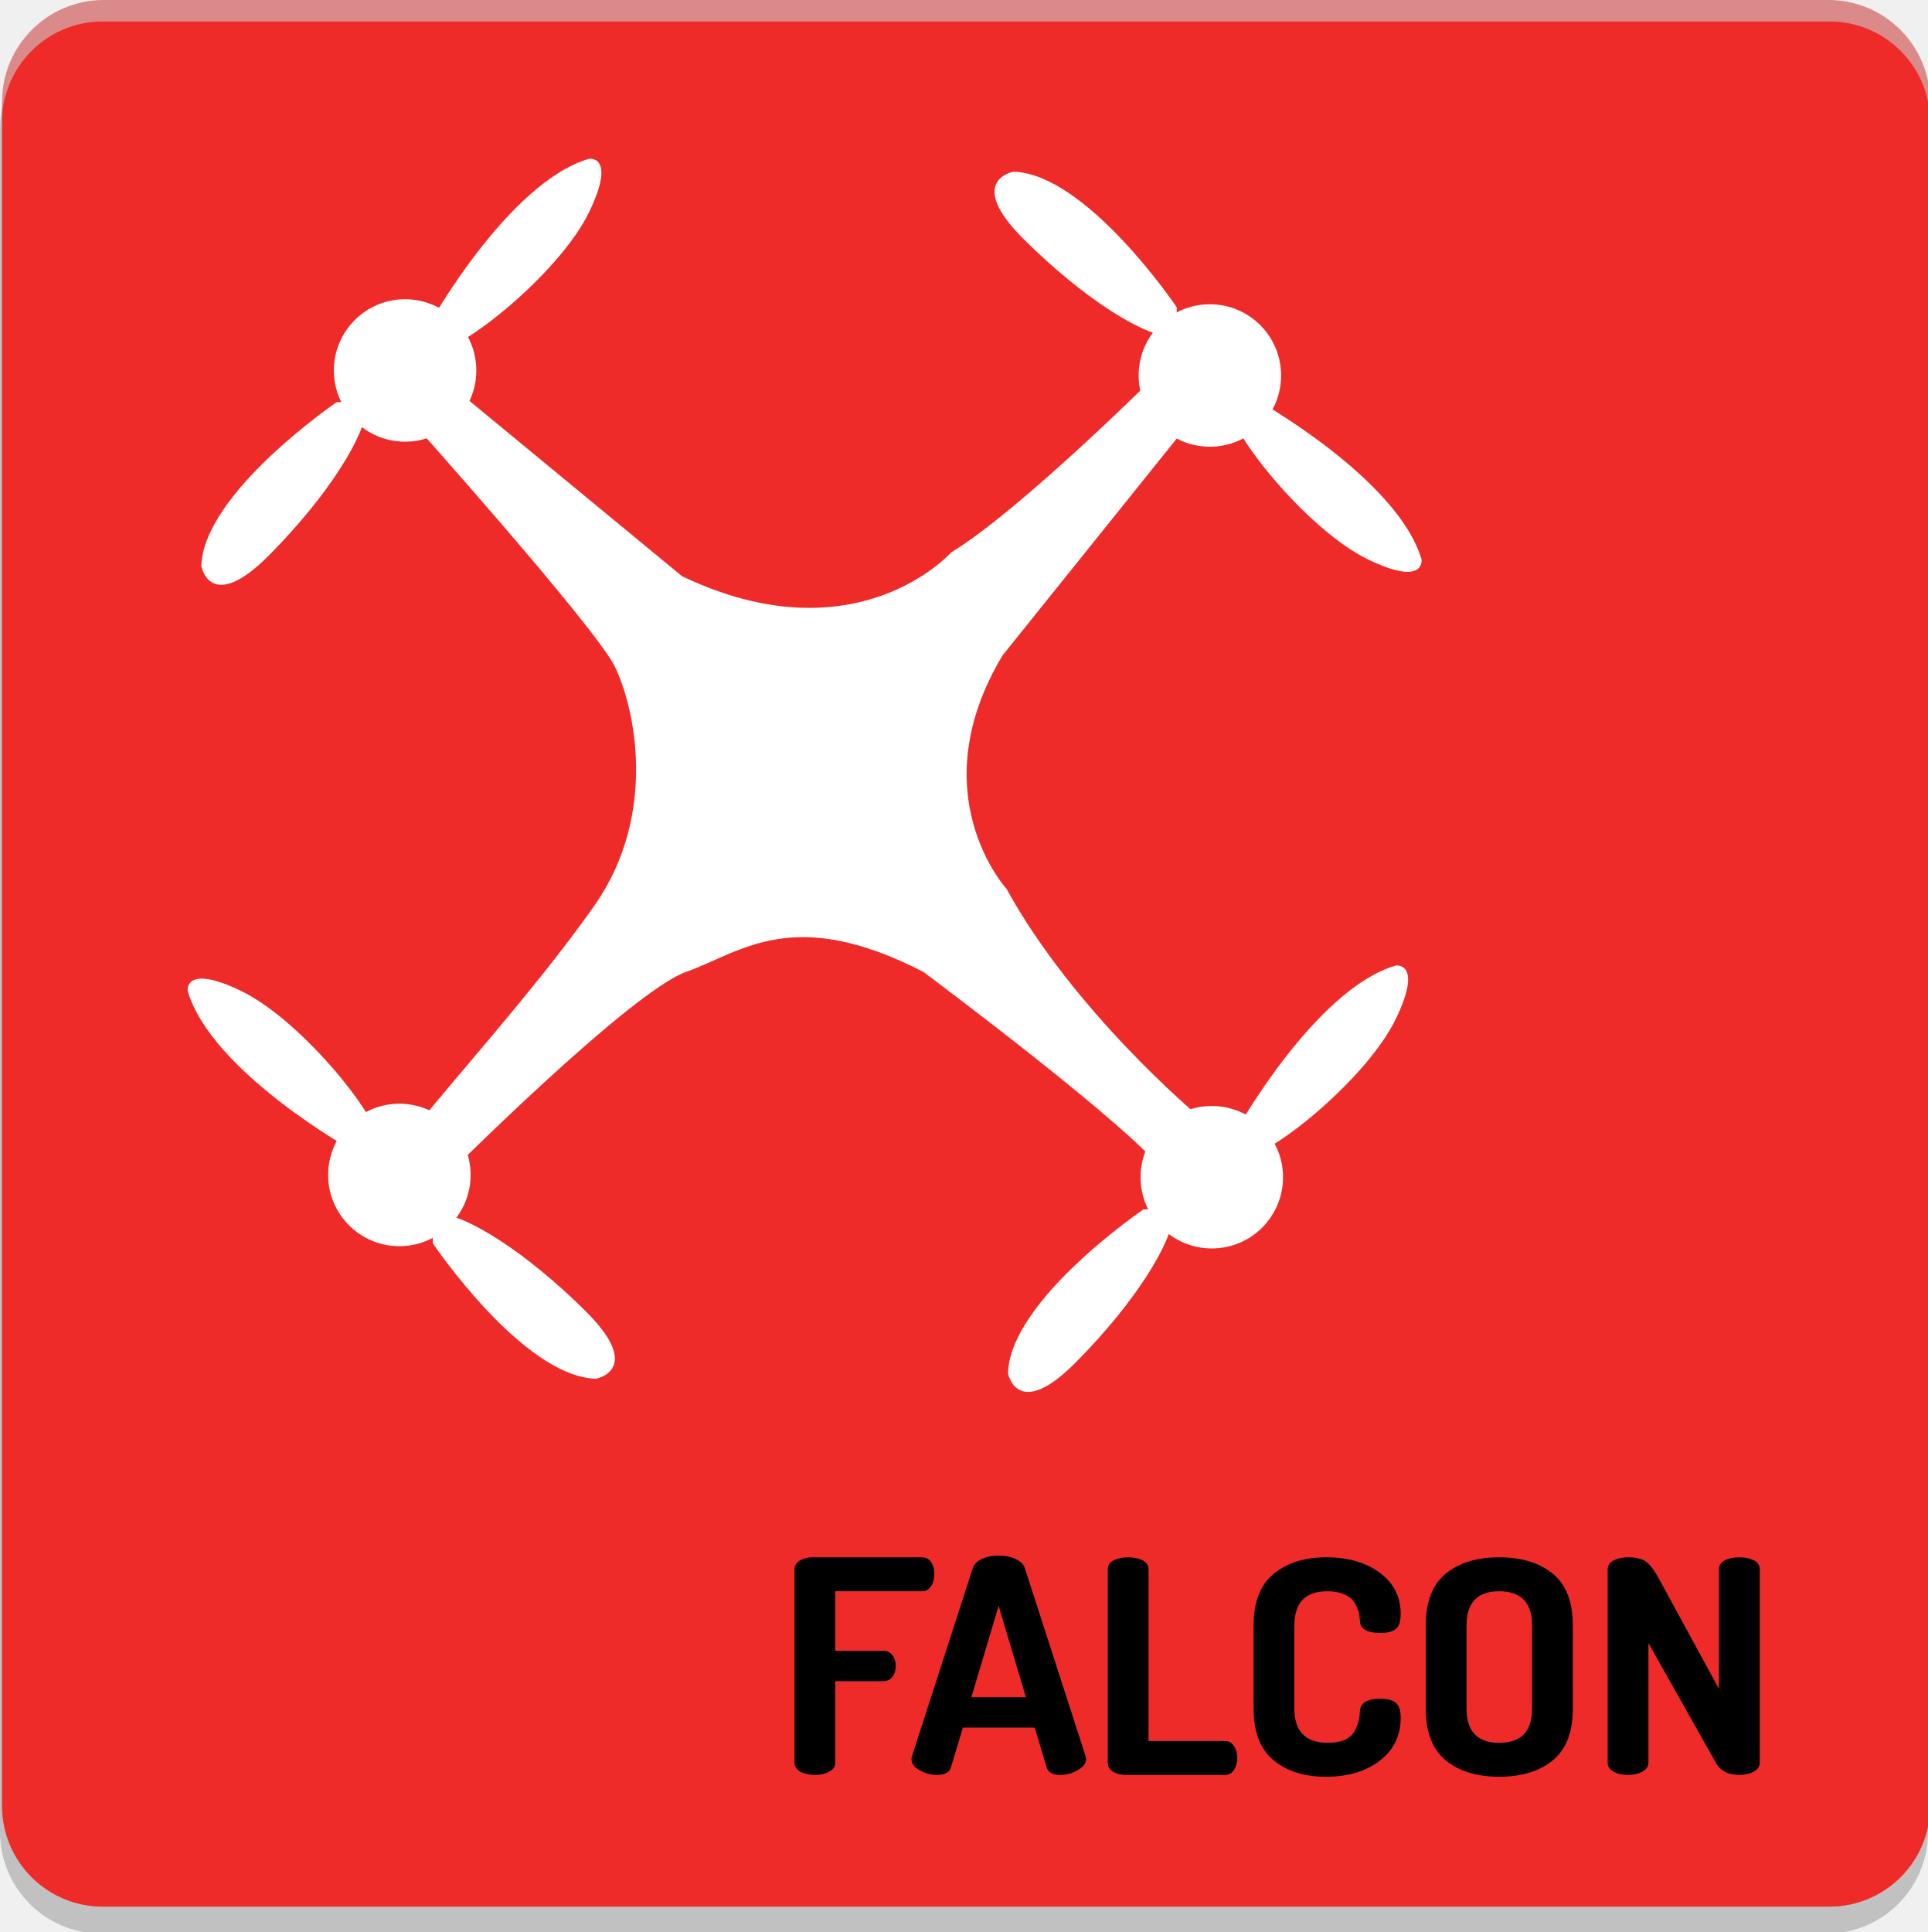
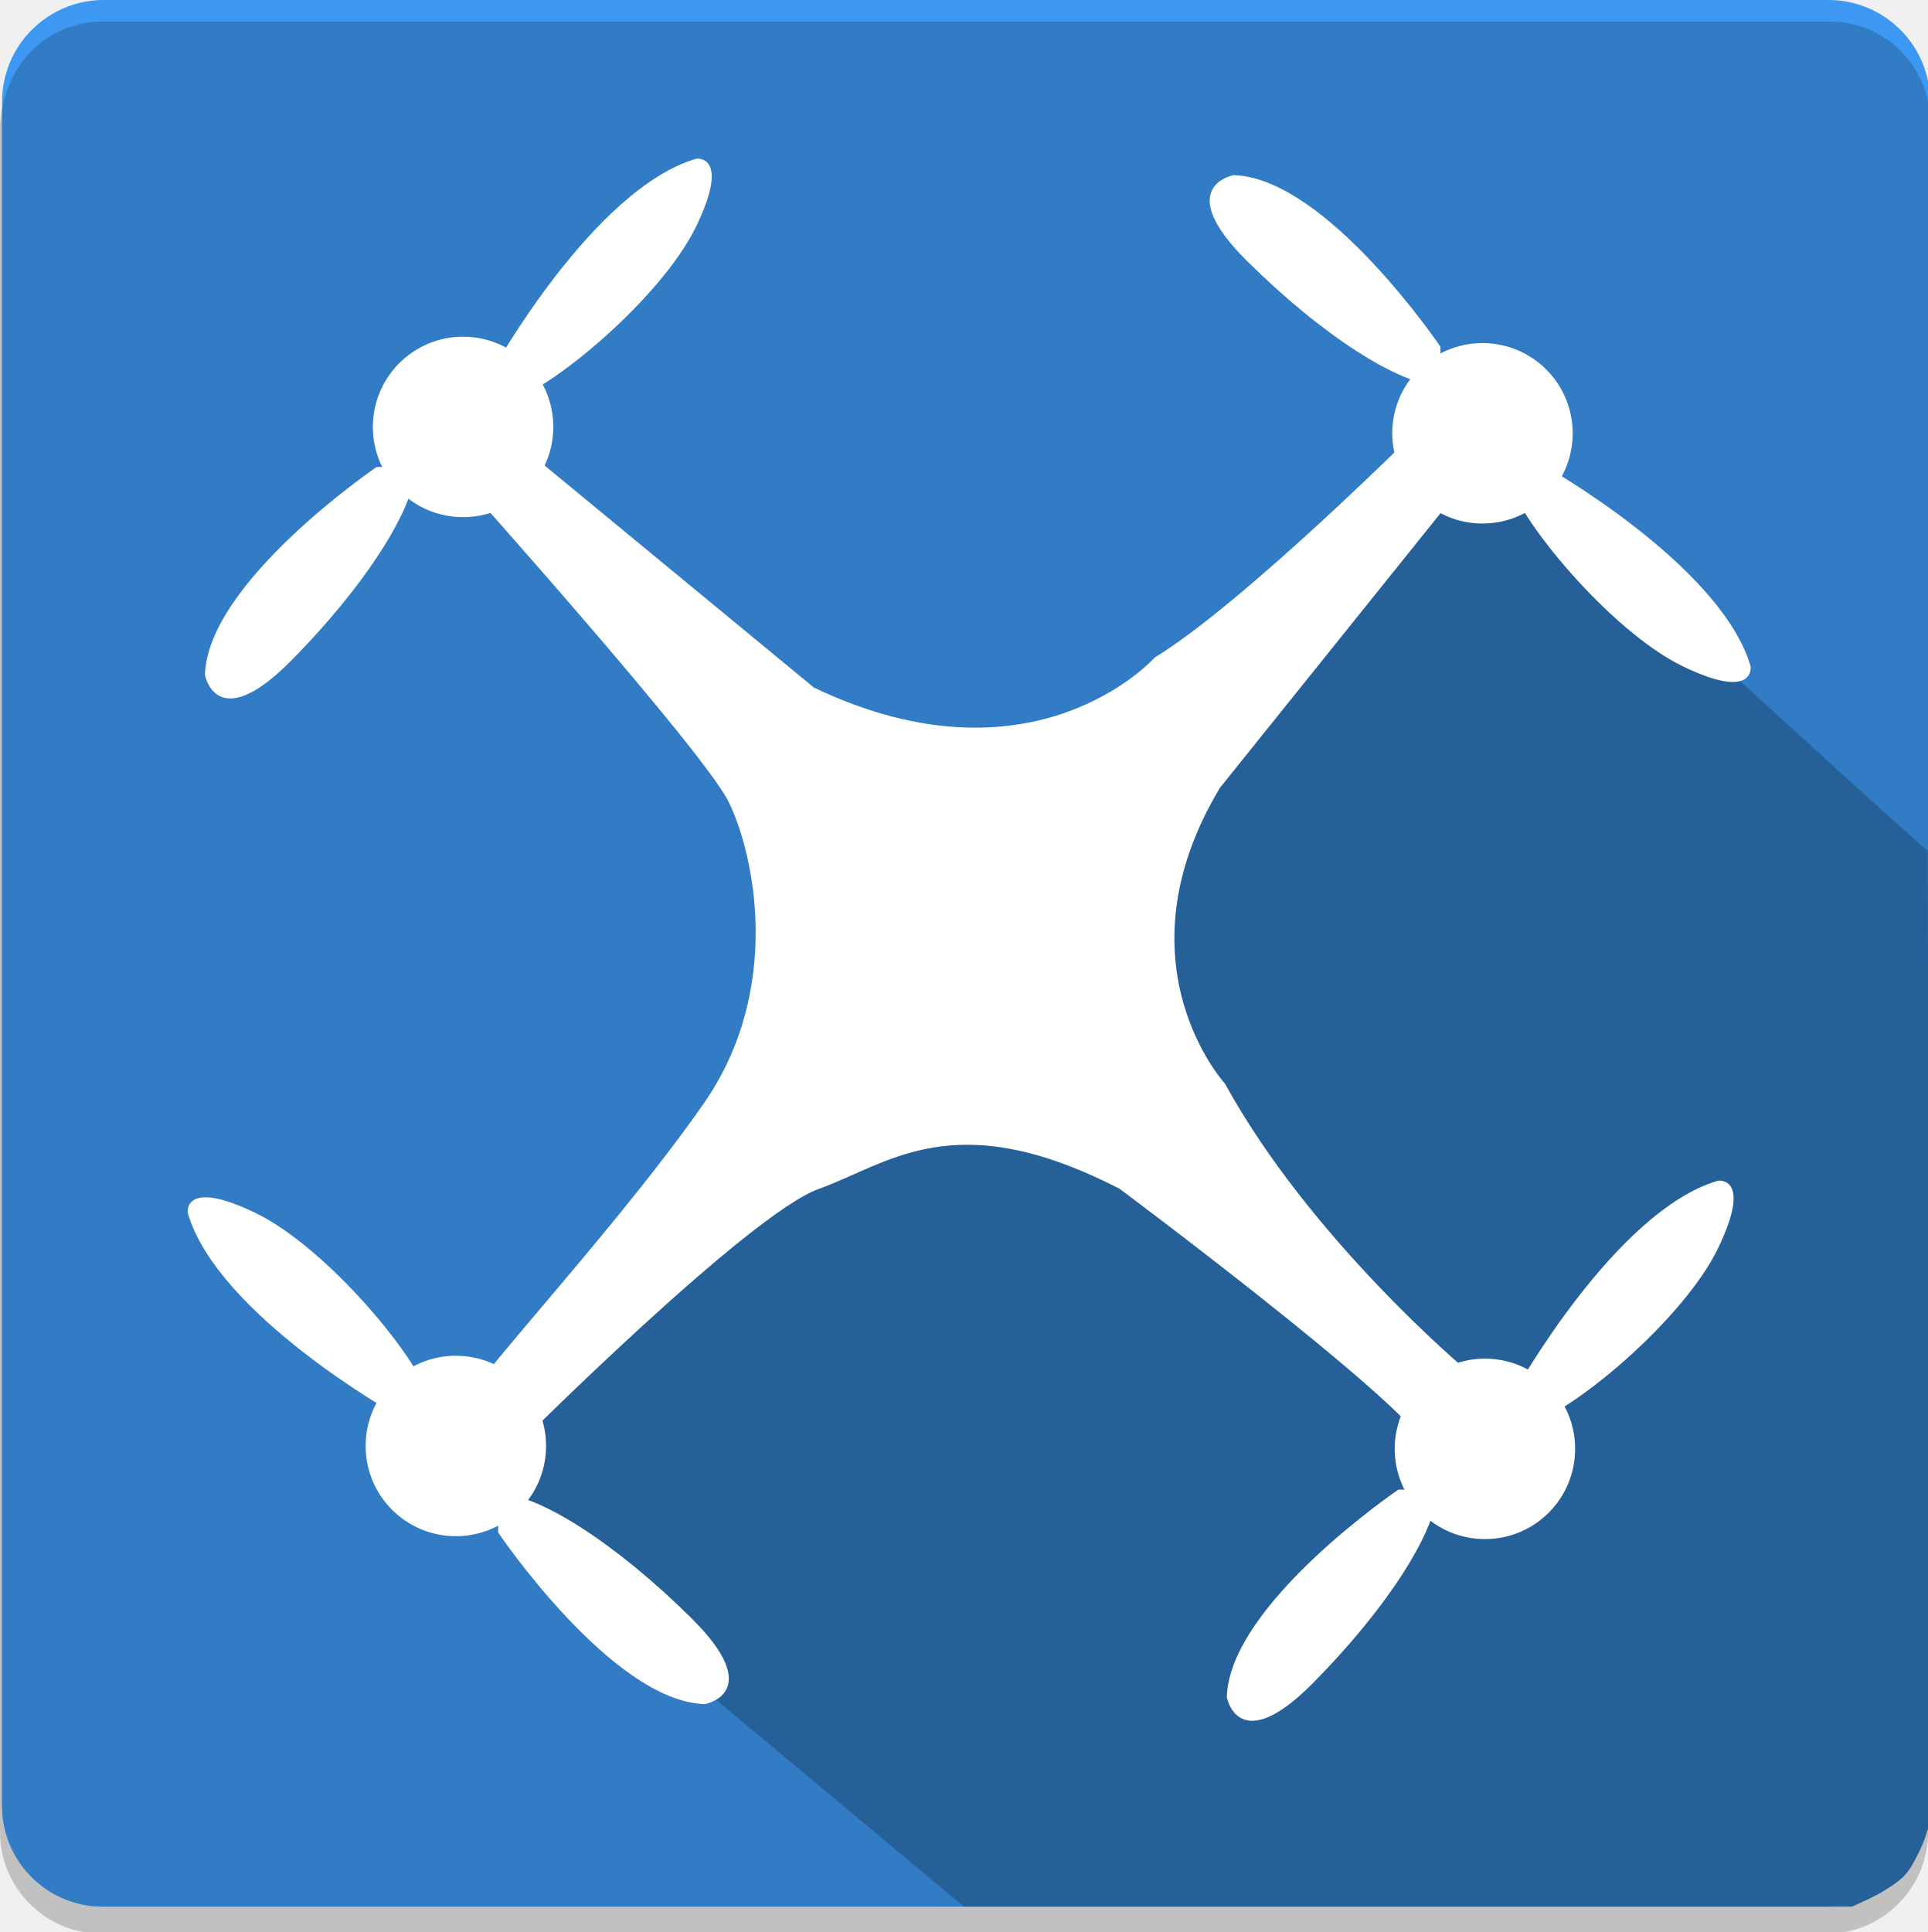
- <svg xmlns="http://www.w3.org/2000/svg" width="100%" height="100%" viewBox="0 0 460 461" version="1.1" xml:space="preserve" style="fill-rule:evenodd;clip-rule:evenodd;stroke-linejoin:round;stroke-miterlimit:1.414;">
-   <g id="Falcon">
-     <path id="i" d="M460.583,24.26c0,-13.398 -10.862,-24.26 -24.26,-24.26l-411.565,0c-13.398,0 -24.26,10.862 -24.26,24.26l0,406.422c0,13.398 10.862,24.26 24.26,24.26l411.565,0c13.398,0 24.26,-10.862 24.26,-24.26l0,-406.422Z" style="fill:#db8a8a;" />
-     <path id="i1" d="M460.085,30.72c0,-13.398 -10.862,-24.26 -24.26,-24.26l-411.565,0c-13.398,0 -24.26,10.862 -24.26,24.26l0,406.422c0,13.398 10.862,24.26 24.26,24.26l411.565,0c13.398,0 24.26,-10.862 24.26,-24.26l0,-406.422Z" style="fill:#000;fill-opacity:0.198;" />
-     <path id="i2" d="M460.583,29.112c0,-13.248 -10.739,-23.987 -23.987,-23.987l-412.111,0c-13.248,0 -23.987,10.739 -23.987,23.987l0,401.844c0,13.248 10.739,23.987 23.987,23.987l412.111,0c13.248,0 23.987,-10.739 23.987,-23.987l0,-401.844Z" style="fill:#ee2b29;" />
-     <g id="Layer 1">
-       <path d="M79.669,88.396c0,-9.386 7.611,-16.997 16.997,-16.997c9.386,0 16.997,7.611 16.997,16.997c0,9.386 -7.611,16.997 -16.997,16.997c-9.386,0 -16.997,-7.611 -16.997,-16.997" style="fill:#fff;fill-rule:nonzero;" />
-       <path d="M102.331,77.537c0,0 18.885,-33.993 38.242,-39.658c0,0 6.61,-0.944 0,12.747c-6.61,13.692 -28.327,31.632 -35.881,33.049l-2.361,-6.138l1.85948e-05,-5.57843e-05Z" style="fill:#fff;fill-rule:nonzero;" />
-       <path d="M80.364,95.95c0,0 -31.855,21.687 -32.327,39.156c0,0 2.111,11.55 16.166,-2.614c14.05,-14.164 23.493,-28.988 23.493,-36.542l-7.331,0l0,2.84217e-14Z" style="fill:#fff;fill-rule:nonzero;" />
-       <path d="M288.708,72.599c9.386,0 16.997,7.611 16.997,16.997c0,9.386 -7.611,16.997 -16.997,16.997c-9.386,0 -16.997,-7.611 -16.997,-16.997c0,-9.386 7.611,-16.997 16.997,-16.997" style="fill:#fff;fill-rule:nonzero;" />
-       <path d="M299.568,95.261c0,0 33.993,18.885 39.658,38.242c0,0 0.944,6.61 -12.747,0c-13.692,-6.61 -31.632,-28.327 -33.049,-35.881l6.138,-2.361l5.57843e-05,1.85948e-05Z" style="fill:#fff;fill-rule:nonzero;" />
-       <path d="M280.794,73.294c0,0 -21.506,-31.855 -38.975,-32.327c0,0 -11.641,2.111 2.523,16.162c14.164,14.054 28.898,23.497 36.452,23.497l0,-7.331l9.29738e-05,5.57843e-05Z" style="fill:#fff;fill-rule:nonzero;" />
-       <path d="M272.174,280.902c0,-9.386 7.611,-16.997 16.997,-16.997c9.386,0 16.997,7.611 16.997,16.997c0,9.386 -7.611,16.997 -16.997,16.997c-9.386,0 -16.997,-7.611 -16.997,-16.997" style="fill:#fff;fill-rule:nonzero;" />
-       <path d="M294.837,270.043c0,0 18.885,-33.993 38.242,-39.658c0,0 6.61,-0.944 0,12.747c-6.61,13.692 -28.327,31.632 -35.881,33.049l-2.361,-6.138l1.85948e-05,-5.57843e-05Z" style="fill:#fff;fill-rule:nonzero;" />
-       <path d="M272.869,288.576c0,0 -31.855,21.627 -32.327,39.096c0,0 2.111,11.58 16.166,-2.583c14.05,-14.164 23.493,-28.958 23.493,-36.512l-7.331,0l0,-9.29738e-05Z" style="fill:#fff;fill-rule:nonzero;" />
-       <path d="M95.304,297.355c-9.386,0 -16.997,-7.611 -16.997,-16.997c0,-9.386 7.611,-16.997 16.997,-16.997c9.386,0 16.997,7.611 16.997,16.997c0,9.386 -7.611,16.997 -16.997,16.997" style="fill:#fff;fill-rule:nonzero;" />
-       <path d="M84.445,274.693c0,0 -33.993,-18.885 -39.658,-38.242c0,0 -0.944,-6.61 12.747,0c13.692,6.61 31.632,28.327 33.049,35.881l-6.138,2.361l-5.57843e-05,-1.85948e-05Z" style="fill:#fff;fill-rule:nonzero;" />
-       <path d="M103.275,296.659c0,0 21.476,31.855 38.944,32.327c0,0 11.656,-2.111 -2.508,-16.162c-14.164,-14.054 -28.883,-23.497 -36.437,-23.497l0,7.331l5.57843e-05,-5.57843e-05Z" style="fill:#fff;fill-rule:nonzero;" />
-       <path d="M193.923,188.434l0,14.5c0,-0.098 1.511,-0.313 2.493,-0.642c0.982,-0.329 1.692,-0.793 2.474,-1.397c0.778,-0.604 1.341,-1.345 1.843,-2.228c0.499,-0.88 0.714,-1.926 0.714,-3.131c0,-1.964 -0.302,-3.437 -1.537,-4.423c-1.228,-0.978 -2.21,-1.873 -5.987,-2.678" style="fill:#fff;fill-rule:nonzero;" />
-       <path d="M184.107,165.663c-0.657,0.529 -1.175,1.182 -1.549,1.964c-0.381,0.782 -0.567,1.7 -0.567,2.757c0,1.662 1.209,2.946 2.27,3.853c1.054,0.903 2.108,1.635 5.885,2.187l0,-12.309c-3.777,0 -2.364,0.125 -3.169,0.378c-0.808,0.253 -2.221,0.642 -2.871,1.171" style="fill:#fff;fill-rule:nonzero;" />
-       <path d="M240.189,212.092c0,0 -20.773,-22.662 -0.944,-55.711l46.268,-57.599l-8.498,-10.387c0,0 -33.049,33.049 -50.045,43.435c0,0 -22.662,25.495 -64.209,5.665l-53.822,-44.38l-12.275,5.665c0,0 45.324,50.646 50.045,60.262c4.721,9.612 10.387,35.107 -4.721,56.825c-15.108,21.718 -40.603,49.101 -45.324,56.655l10.387,7.554c0,0 43.435,-43.435 56.655,-48.157c13.22,-4.721 25.495,-16.052 56.655,0c0,0 51.934,38.714 57.599,48.157l7.554,-14.164c0,0 -29.272,-24.55 -45.324,-53.822" style="fill:#fff;fill-rule:nonzero;" />
+ <svg xmlns="http://www.w3.org/2000/svg" version="1.1" width="460" height="461">
+   <g id="Layer1" name="Layer 1" opacity="1">
+     <g id="Shape1">
+       <path id="shapePath1" d="M460.583,24.26 C460.583,10.862 449.721,0 436.323,0 L24.758,0 C11.36,0 0.498,10.862 0.498,24.26 L0.498,430.682 C0.498,444.08 11.36,454.942 24.758,454.942 L436.323,454.942 C449.721,454.942 460.583,444.08 460.583,430.682 L460.583,24.26 Z" style="stroke:none;fill-rule:evenodd;fill:#3c98f2;fill-opacity:1;" />
    </g>
-     <g>
-       <path d="M189.588,420.615l0,-46.108c0,-0.9 0.424,-1.61 1.272,-2.131c0.848,-0.521 1.846,-0.781 2.993,-0.781l26.117,0c0.998,0 1.746,0.391 2.245,1.172c0.499,0.781 0.748,1.717 0.748,2.806c0,1.137 -0.262,2.108 -0.786,2.913c-0.524,0.805 -1.26,1.208 -2.208,1.208l-20.654,0l0,14.209l11.45,0c0.948,0 1.684,0.355 2.208,1.066c0.524,0.71 0.786,1.587 0.786,2.629c0,0.947 -0.262,1.776 -0.786,2.487c-0.524,0.71 -1.26,1.066 -2.208,1.066l-11.45,0l0,19.466c0,0.9 -0.486,1.61 -1.459,2.131c-0.973,0.521 -2.108,0.781 -3.405,0.781c-1.347,0 -2.495,-0.26 -3.442,-0.781c-0.948,-0.521 -1.422,-1.231 -1.422,-2.131l-1.74319e-05,-0Z" style="fill:#000;fill-rule:nonzero;" />
-       <path d="M217.501,419.692c0,-0.095 0.05,-0.332 0.15,-0.71l14.443,-44.687c0.299,-0.995 1.035,-1.764 2.208,-2.309c1.172,-0.545 2.507,-0.817 4.004,-0.817c1.497,0 2.844,0.272 4.041,0.817c1.197,0.545 1.946,1.314 2.245,2.309l14.443,44.687c0.1,0.379 0.15,0.616 0.15,0.71c0,1.042 -0.674,1.942 -2.021,2.7c-1.347,0.758 -2.719,1.137 -4.116,1.137c-1.846,0 -2.944,-0.616 -3.293,-1.847l-2.844,-9.449l-17.137,0l-2.844,9.449c-0.349,1.231 -1.447,1.847 -3.293,1.847c-1.447,0 -2.831,-0.367 -4.153,-1.101c-1.322,-0.734 -1.983,-1.646 -1.983,-2.735l-2.61479e-05,0ZM231.795,404.985l13.021,0l-6.511,-21.811l-6.511,21.811l-4.35798e-05,0Z" style="fill:#000;fill-rule:nonzero;" />
-       <path d="M264.348,420.615l0,-46.178c0,-0.947 0.474,-1.658 1.422,-2.131c0.948,-0.474 2.095,-0.71 3.442,-0.71c1.347,0 2.495,0.237 3.442,0.71c0.948,0.474 1.422,1.184 1.422,2.131l0,40.992l18.26,0c0.898,0 1.609,0.403 2.133,1.208c0.524,0.805 0.786,1.752 0.786,2.842c0,1.089 -0.262,2.037 -0.786,2.842c-0.524,0.805 -1.235,1.208 -2.133,1.208l-23.723,0c-1.147,0 -2.145,-0.26 -2.993,-0.781c-0.848,-0.521 -1.272,-1.231 -1.272,-2.131l1.74319e-05,-0Z" style="fill:#000;fill-rule:nonzero;" />
-       <path d="M299.147,407.685l0,-19.821c0,-5.589 1.596,-9.698 4.789,-12.326c3.193,-2.629 7.359,-3.943 12.498,-3.943c5.238,0 9.517,1.231 12.834,3.694c3.318,2.463 4.977,5.731 4.977,9.804c0,1.752 -0.374,2.948 -1.123,3.588c-0.748,0.639 -1.996,0.959 -3.742,0.959c-3.193,0 -4.814,-0.971 -4.864,-2.913c-0.05,-0.616 -0.112,-1.149 -0.187,-1.599c-0.075,-0.45 -0.274,-1.042 -0.599,-1.776c-0.324,-0.734 -0.736,-1.35 -1.235,-1.847c-0.499,-0.497 -1.247,-0.924 -2.245,-1.279c-0.998,-0.355 -2.17,-0.533 -3.517,-0.533c-5.238,0 -7.858,2.723 -7.858,8.17l0,19.821c0,5.447 2.669,8.17 8.007,8.17c1.596,0 2.931,-0.237 4.004,-0.71c1.073,-0.474 1.846,-1.149 2.32,-2.025c0.474,-0.876 0.798,-1.658 0.973,-2.344c0.175,-0.687 0.287,-1.527 0.337,-2.522c0.15,-1.942 1.746,-2.913 4.789,-2.913c1.746,0 3.006,0.32 3.779,0.959c0.773,0.639 1.16,1.835 1.16,3.588c0,4.263 -1.659,7.673 -4.977,10.23c-3.318,2.558 -7.621,3.836 -12.909,3.836c-5.139,0 -9.292,-1.314 -12.46,-3.943c-3.168,-2.629 -4.752,-6.737 -4.752,-12.326l-3.48639e-05,-3.05059e-05Z" style="fill:#000;fill-rule:nonzero;" />
-       <path d="M340.231,407.685l0,-19.821c0,-5.636 1.584,-9.757 4.752,-12.362c3.168,-2.605 7.421,-3.907 12.759,-3.907c5.338,0 9.604,1.302 12.797,3.907c3.193,2.605 4.789,6.726 4.789,12.362l0,19.821c0,5.636 -1.596,9.757 -4.789,12.362c-3.193,2.605 -7.459,3.907 -12.797,3.907c-5.338,0 -9.591,-1.302 -12.759,-3.907c-3.168,-2.605 -4.752,-6.726 -4.752,-12.362l-5.68434e-14,0ZM349.96,407.685c0,5.447 2.594,8.17 7.783,8.17c5.238,0 7.858,-2.723 7.858,-8.17l0,-19.821c0,-5.447 -2.619,-8.17 -7.858,-8.17c-5.189,0 -7.783,2.723 -7.783,8.17l0,19.821Z" style="fill:#000;fill-rule:nonzero;" />
-       <path d="M383.636,420.615l0,-46.108c0,-0.947 0.474,-1.67 1.422,-2.167c0.948,-0.497 2.095,-0.746 3.442,-0.746c1.796,0 3.168,0.308 4.116,0.924c0.948,0.616 1.996,1.942 3.143,3.978l14.443,26.5l0,-28.56c0,-0.947 0.474,-1.658 1.422,-2.131c0.948,-0.474 2.095,-0.71 3.442,-0.71c1.347,0 2.495,0.237 3.442,0.71c0.948,0.474 1.422,1.184 1.422,2.131l0,46.178c0,0.9 -0.486,1.61 -1.459,2.131c-0.973,0.521 -2.108,0.781 -3.405,0.781c-2.644,0 -4.515,-0.971 -5.613,-2.913l-16.09,-28.56l0,28.56c0,0.9 -0.486,1.61 -1.459,2.131c-0.973,0.521 -2.108,0.781 -3.405,0.781c-1.347,0 -2.495,-0.26 -3.442,-0.781c-0.948,-0.521 -1.422,-1.231 -1.422,-2.131l-1.74319e-05,8.71597e-06Z" style="fill:#000;fill-rule:nonzero;" />
+     <g id="Shape2">
+       <path id="shapePath2" d="M460.085,30.72 C460.085,17.322 449.223,6.46 435.825,6.46 L24.26,6.46 C10.862,6.46 0,17.322 0,30.72 L0,437.142 C0,450.541 10.862,461.402 24.26,461.402 L435.825,461.402 C449.223,461.402 460.085,450.541 460.085,437.142 L460.085,30.72 Z" style="stroke:none;fill-rule:evenodd;fill:#000000;fill-opacity:0.196;" />
+     </g>
+     <g id="Shape3">
+       <path id="shapePath3" d="M460.583,29.112 C460.583,15.864 449.844,5.125 436.596,5.125 L24.485,5.125 C11.238,5.125 0.499,15.864 0.499,29.112 L0.499,430.956 C0.499,444.203 11.238,454.942 24.485,454.942 L436.596,454.942 C449.844,454.942 460.583,444.203 460.583,430.956 L460.583,29.112 Z" style="stroke:none;fill-rule:evenodd;fill:#317cc5;fill-opacity:1;" />
+     </g>
+     <g id="Shape4">
+       <path id="shapePath4" d="M460,202.934 C459.061,202.934 348.913,101.741 348.913,101.741 C348.913,101.741 102.8,348.794 102.8,348.794 C102.8,348.794 230,454.942 230,454.942 C230,454.942 441.91,454.942 441.91,454.942 C441.91,454.942 451.503,451.017 454.801,447.168 C457.816,443.65 460.583,434.957 460.583,434.957 C460.583,434.957 460,202.934 460,202.934 Z" style="stroke:none;fill-rule:evenodd;fill:#256098;fill-opacity:1;" />
+     </g>
+     <g id="Shape5">
+       <path id="shapePath5" d="M88.975,101.872 C88.975,89.983 98.615,80.343 110.504,80.343 C122.393,80.343 132.033,89.983 132.033,101.872 C132.033,113.761 122.393,123.401 110.504,123.401 C98.615,123.401 88.975,113.761 88.975,101.872 Z" style="stroke:none;fill-rule:nonzero;fill:#ffffff;fill-opacity:1;" />
+     </g>
+     <g id="Shape6">
+       <path id="shapePath6" d="M117.681,88.117 C117.681,88.117 141.602,45.059 166.122,37.882 C166.122,37.882 174.494,36.686 166.122,54.029 C157.749,71.372 130.24,94.098 120.671,95.892 L117.681,88.117 L117.681,88.117 L117.681,88.117 Z" style="stroke:none;fill-rule:nonzero;fill:#ffffff;fill-opacity:1;" />
+     </g>
+     <g id="Shape7">
+       <path id="shapePath7" d="M89.855,111.44 C89.855,111.44 49.505,138.911 48.906,161.039 C48.906,161.039 51.581,175.669 69.383,157.728 C87.18,139.787 99.141,121.009 99.141,111.44 L89.855,111.44 L89.855,111.44 L89.855,111.44 Z" style="stroke:none;fill-rule:nonzero;fill:#ffffff;fill-opacity:1;" />
+     </g>
+     <g id="Shape8">
+       <path id="shapePath8" d="M353.762,81.862 C365.651,81.862 375.291,91.503 375.291,103.392 C375.291,115.281 365.651,124.921 353.762,124.921 C341.873,124.921 332.233,115.281 332.233,103.392 C332.233,91.503 341.873,81.862 353.762,81.862 Z" style="stroke:none;fill-rule:nonzero;fill:#ffffff;fill-opacity:1;" />
+     </g>
+     <g id="Shape9">
+       <path id="shapePath9" d="M367.518,110.568 C367.518,110.568 410.577,134.489 417.753,159.009 C417.753,159.009 418.949,167.381 401.606,159.009 C384.263,150.636 361.538,123.127 359.744,113.558 L367.518,110.568 L367.518,110.568 L367.518,110.568 Z" style="stroke:none;fill-rule:nonzero;fill:#ffffff;fill-opacity:1;" />
+     </g>
+     <g id="Shape10">
+       <path id="shapePath10" d="M343.738,82.743 C343.738,82.743 316.496,42.392 294.369,41.794 C294.369,41.794 279.624,44.469 297.565,62.266 C315.506,80.068 334.169,92.029 343.737,92.029 L343.737,82.743 L343.738,82.743 L343.738,82.743 Z" style="stroke:none;fill-rule:nonzero;fill:#ffffff;fill-opacity:1;" />
+     </g>
+     <g id="Shape11">
+       <path id="shapePath11" d="M332.819,345.717 C332.819,333.828 342.459,324.188 354.348,324.188 C366.237,324.188 375.877,333.828 375.877,345.717 C375.877,357.606 366.237,367.246 354.348,367.246 C342.459,367.246 332.819,357.606 332.819,345.717 Z" style="stroke:none;fill-rule:nonzero;fill:#ffffff;fill-opacity:1;" />
+     </g>
+     <g id="Shape12">
+       <path id="shapePath12" d="M361.526,331.962 C361.526,331.962 385.447,288.903 409.966,281.727 C409.966,281.727 418.339,280.531 409.966,297.874 C401.594,315.217 374.084,337.942 364.516,339.736 L361.526,331.962 L361.526,331.962 L361.526,331.962 Z" style="stroke:none;fill-rule:nonzero;fill:#ffffff;fill-opacity:1;" />
+     </g>
+     <g id="Shape13">
+       <path id="shapePath13" d="M333.699,355.437 C333.699,355.437 293.349,382.832 292.75,404.959 C292.75,404.959 295.425,419.628 313.227,401.687 C331.025,383.746 342.985,365.006 342.985,355.437 L333.699,355.437 L333.699,355.437 L333.699,355.437 Z" style="stroke:none;fill-rule:nonzero;fill:#ffffff;fill-opacity:1;" />
+     </g>
+     <g id="Shape14">
+       <path id="shapePath14" d="M108.78,366.558 C96.891,366.558 87.251,356.917 87.251,345.028 C87.251,333.139 96.891,323.499 108.78,323.499 C120.669,323.499 130.309,333.139 130.309,345.028 C130.309,356.917 120.669,366.558 108.78,366.558 Z" style="stroke:none;fill-rule:nonzero;fill:#ffffff;fill-opacity:1;" />
+     </g>
+     <g id="Shape15">
+       <path id="shapePath15" d="M95.025,337.852 C95.025,337.852 51.967,313.931 44.791,289.411 C44.791,289.411 43.595,281.039 60.938,289.411 C78.281,297.784 101.006,325.293 102.8,334.862 L95.026,337.852 L95.025,337.852 L95.025,337.852 Z" style="stroke:none;fill-rule:nonzero;fill:#ffffff;fill-opacity:1;" />
+     </g>
+     <g id="Shape16">
+       <path id="shapePath16" d="M118.877,365.676 C118.877,365.676 146.08,406.026 168.207,406.625 C168.207,406.625 182.971,403.95 165.03,386.153 C147.089,368.351 128.445,356.39 118.877,356.39 L118.877,365.676 L118.877,365.676 L118.877,365.676 Z" style="stroke:none;fill-rule:nonzero;fill:#ffffff;fill-opacity:1;" />
+     </g>
+     <g id="Shape17">
+       <path id="shapePath17" d="M193.923,188.434 L193.923,202.934 C193.923,202.836 195.434,202.62 196.416,202.292 C197.398,201.963 198.108,201.499 198.89,200.894 C199.668,200.29 200.231,199.55 200.733,198.666 C201.231,197.786 201.447,196.74 201.447,195.535 C201.447,193.571 201.145,192.098 199.91,191.112 C198.682,190.134 197.7,189.239 193.923,188.434 Z" style="stroke:none;fill-rule:nonzero;fill:#ffffff;fill-opacity:1;" />
+     </g>
+     <g id="Shape18">
+       <path id="shapePath18" d="M184.107,165.663 C183.45,166.192 182.932,166.845 182.558,167.627 C182.177,168.409 181.992,169.327 181.992,170.384 C181.992,172.046 183.201,173.33 184.262,174.237 C185.316,175.139 186.369,175.872 190.146,176.424 L190.146,164.114 C186.369,164.114 187.782,164.239 186.978,164.492 C186.169,164.745 184.757,165.134 184.107,165.663 Z" style="stroke:none;fill-rule:nonzero;fill:#ffffff;fill-opacity:1;" />
+     </g>
+     <g id="Shape19">
+       <path id="shapePath19" d="M292.304,258.556 C292.304,258.556 265.99,229.85 291.108,187.988 L349.715,115.028 L338.95,101.871 C338.95,101.871 297.088,143.734 275.559,156.891 C275.559,156.891 246.853,189.184 194.226,164.067 L126.051,107.852 L110.502,115.028 C110.502,115.028 167.913,179.18 173.893,191.361 C179.874,203.537 187.05,235.831 167.913,263.34 C148.776,290.85 116.482,325.536 110.502,335.104 L123.658,344.673 C123.658,344.673 178.678,289.654 195.422,283.673 C212.167,277.693 227.716,263.34 267.186,283.673 C267.186,283.673 332.97,332.712 340.146,344.673 L349.715,326.732 C349.715,326.732 312.637,295.634 292.304,258.556 Z" style="stroke:none;fill-rule:nonzero;fill:#ffffff;fill-opacity:1;" />
    </g>
  </g>
</svg>
